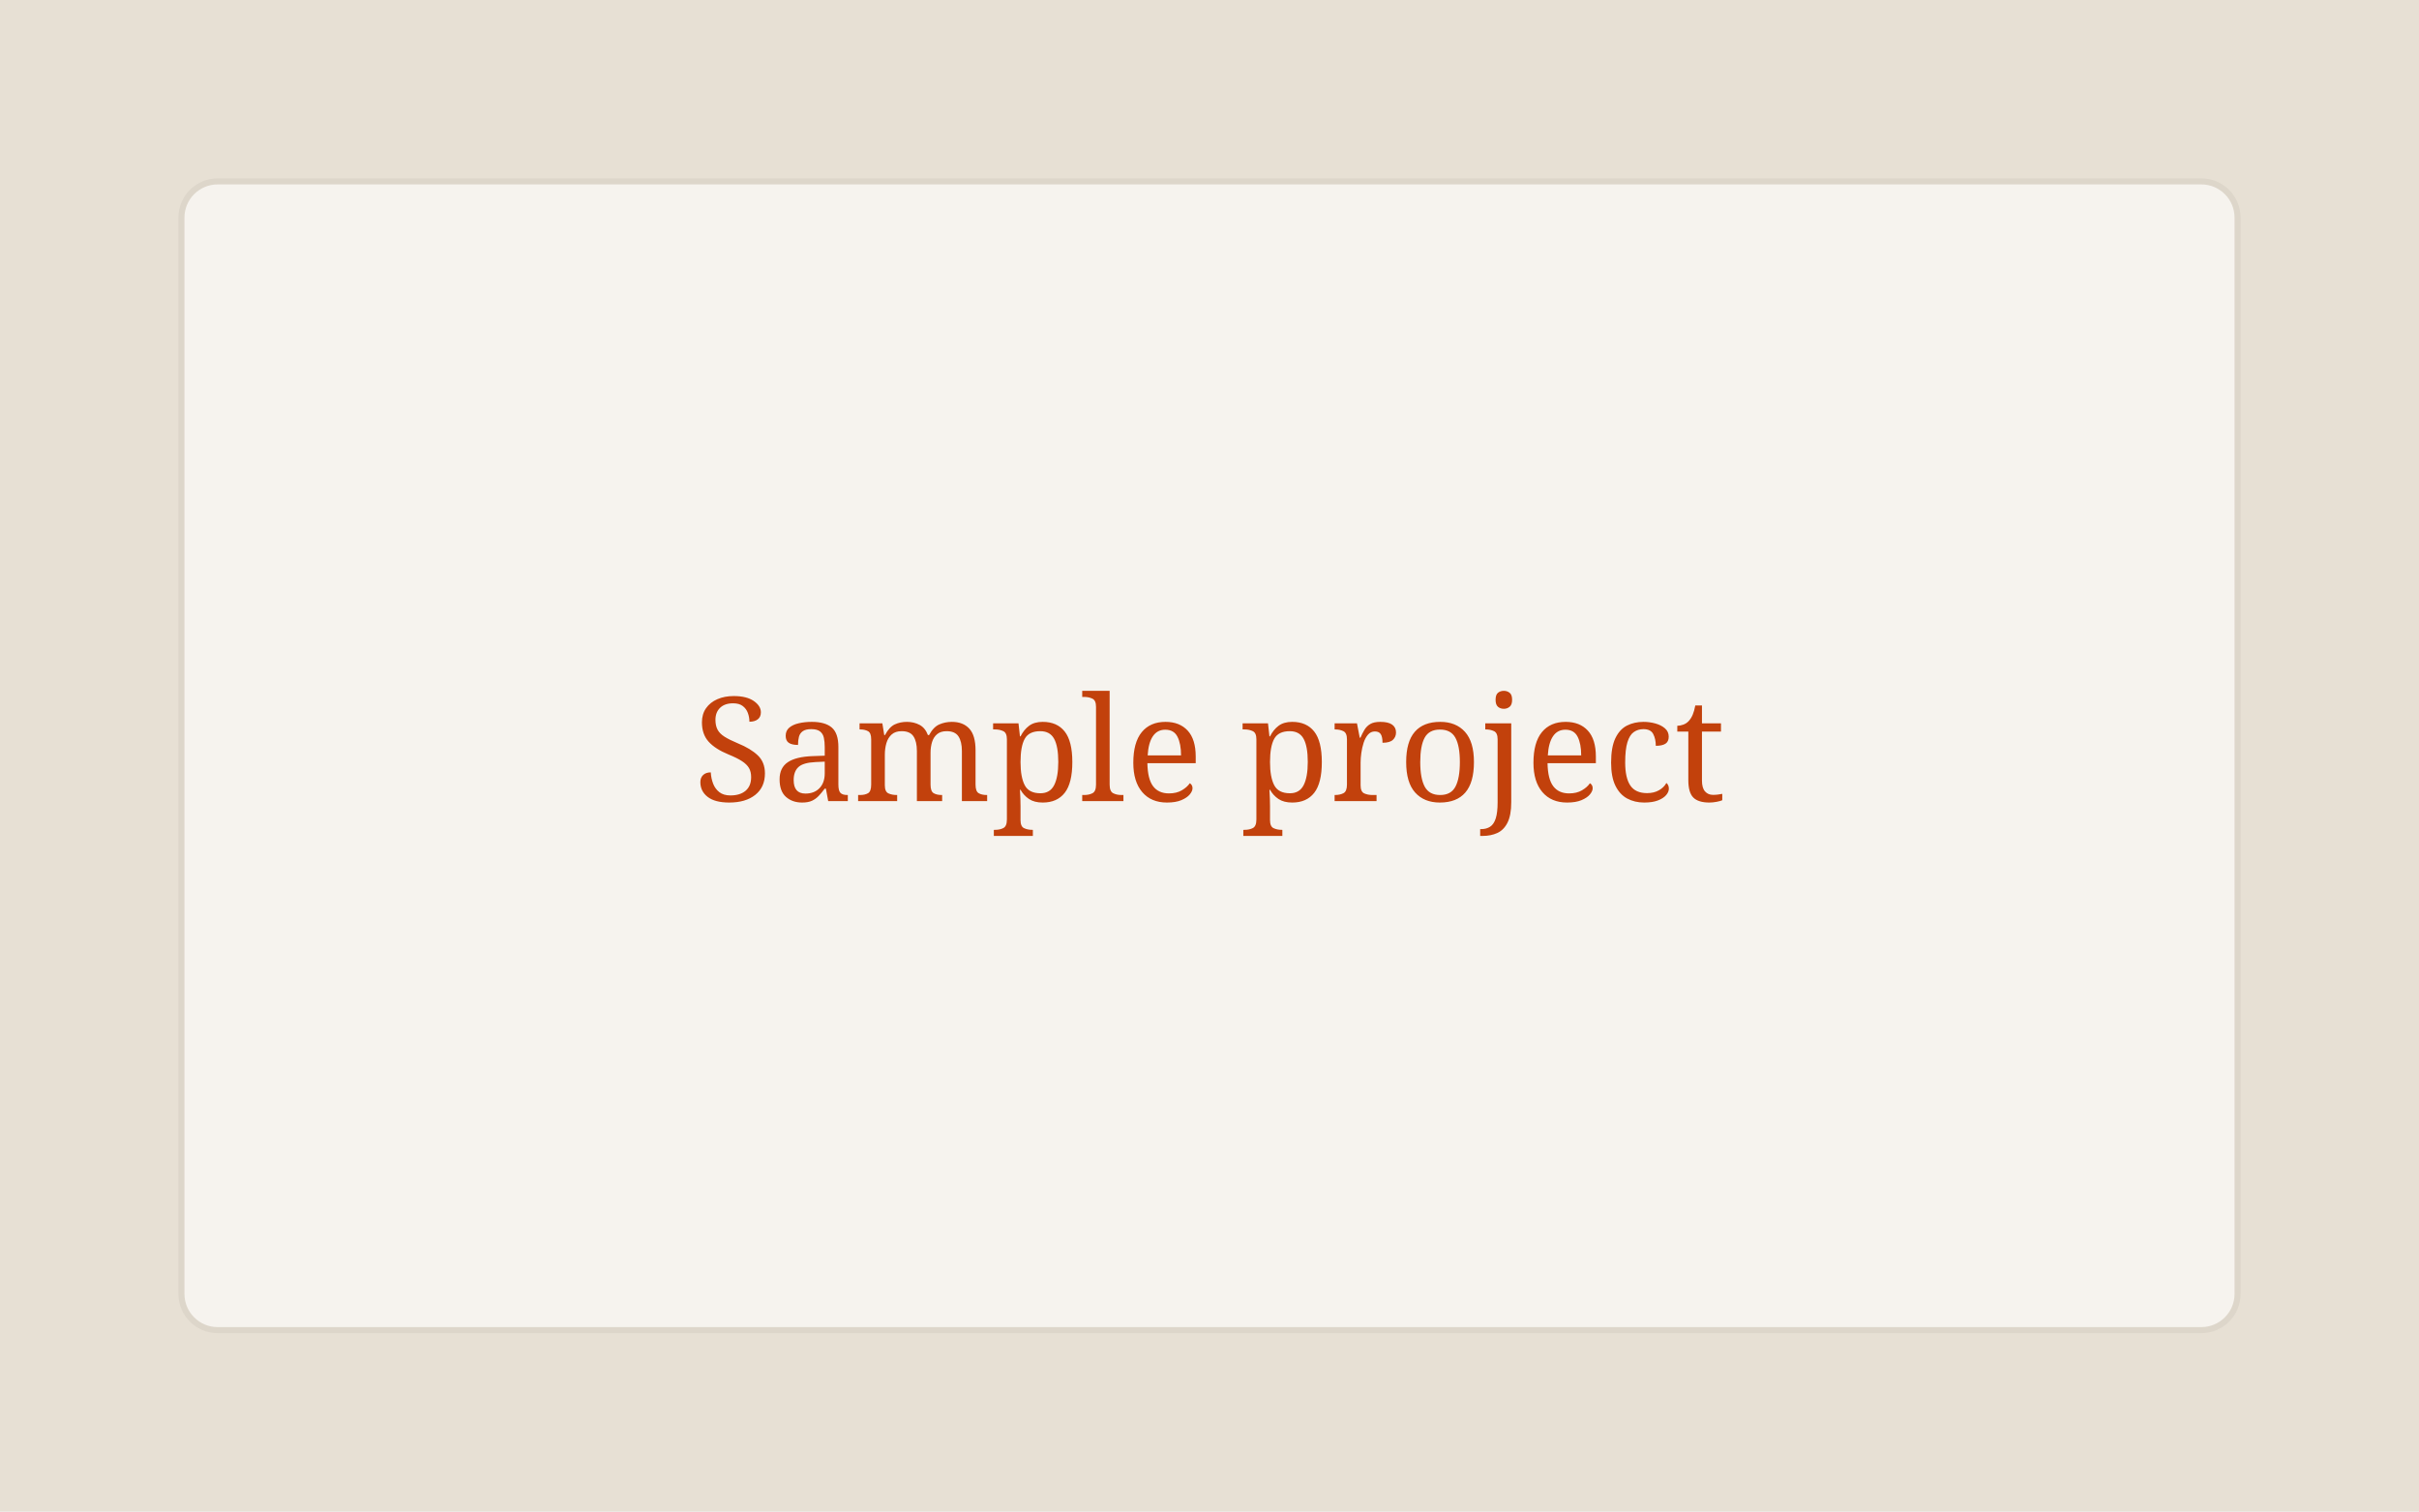
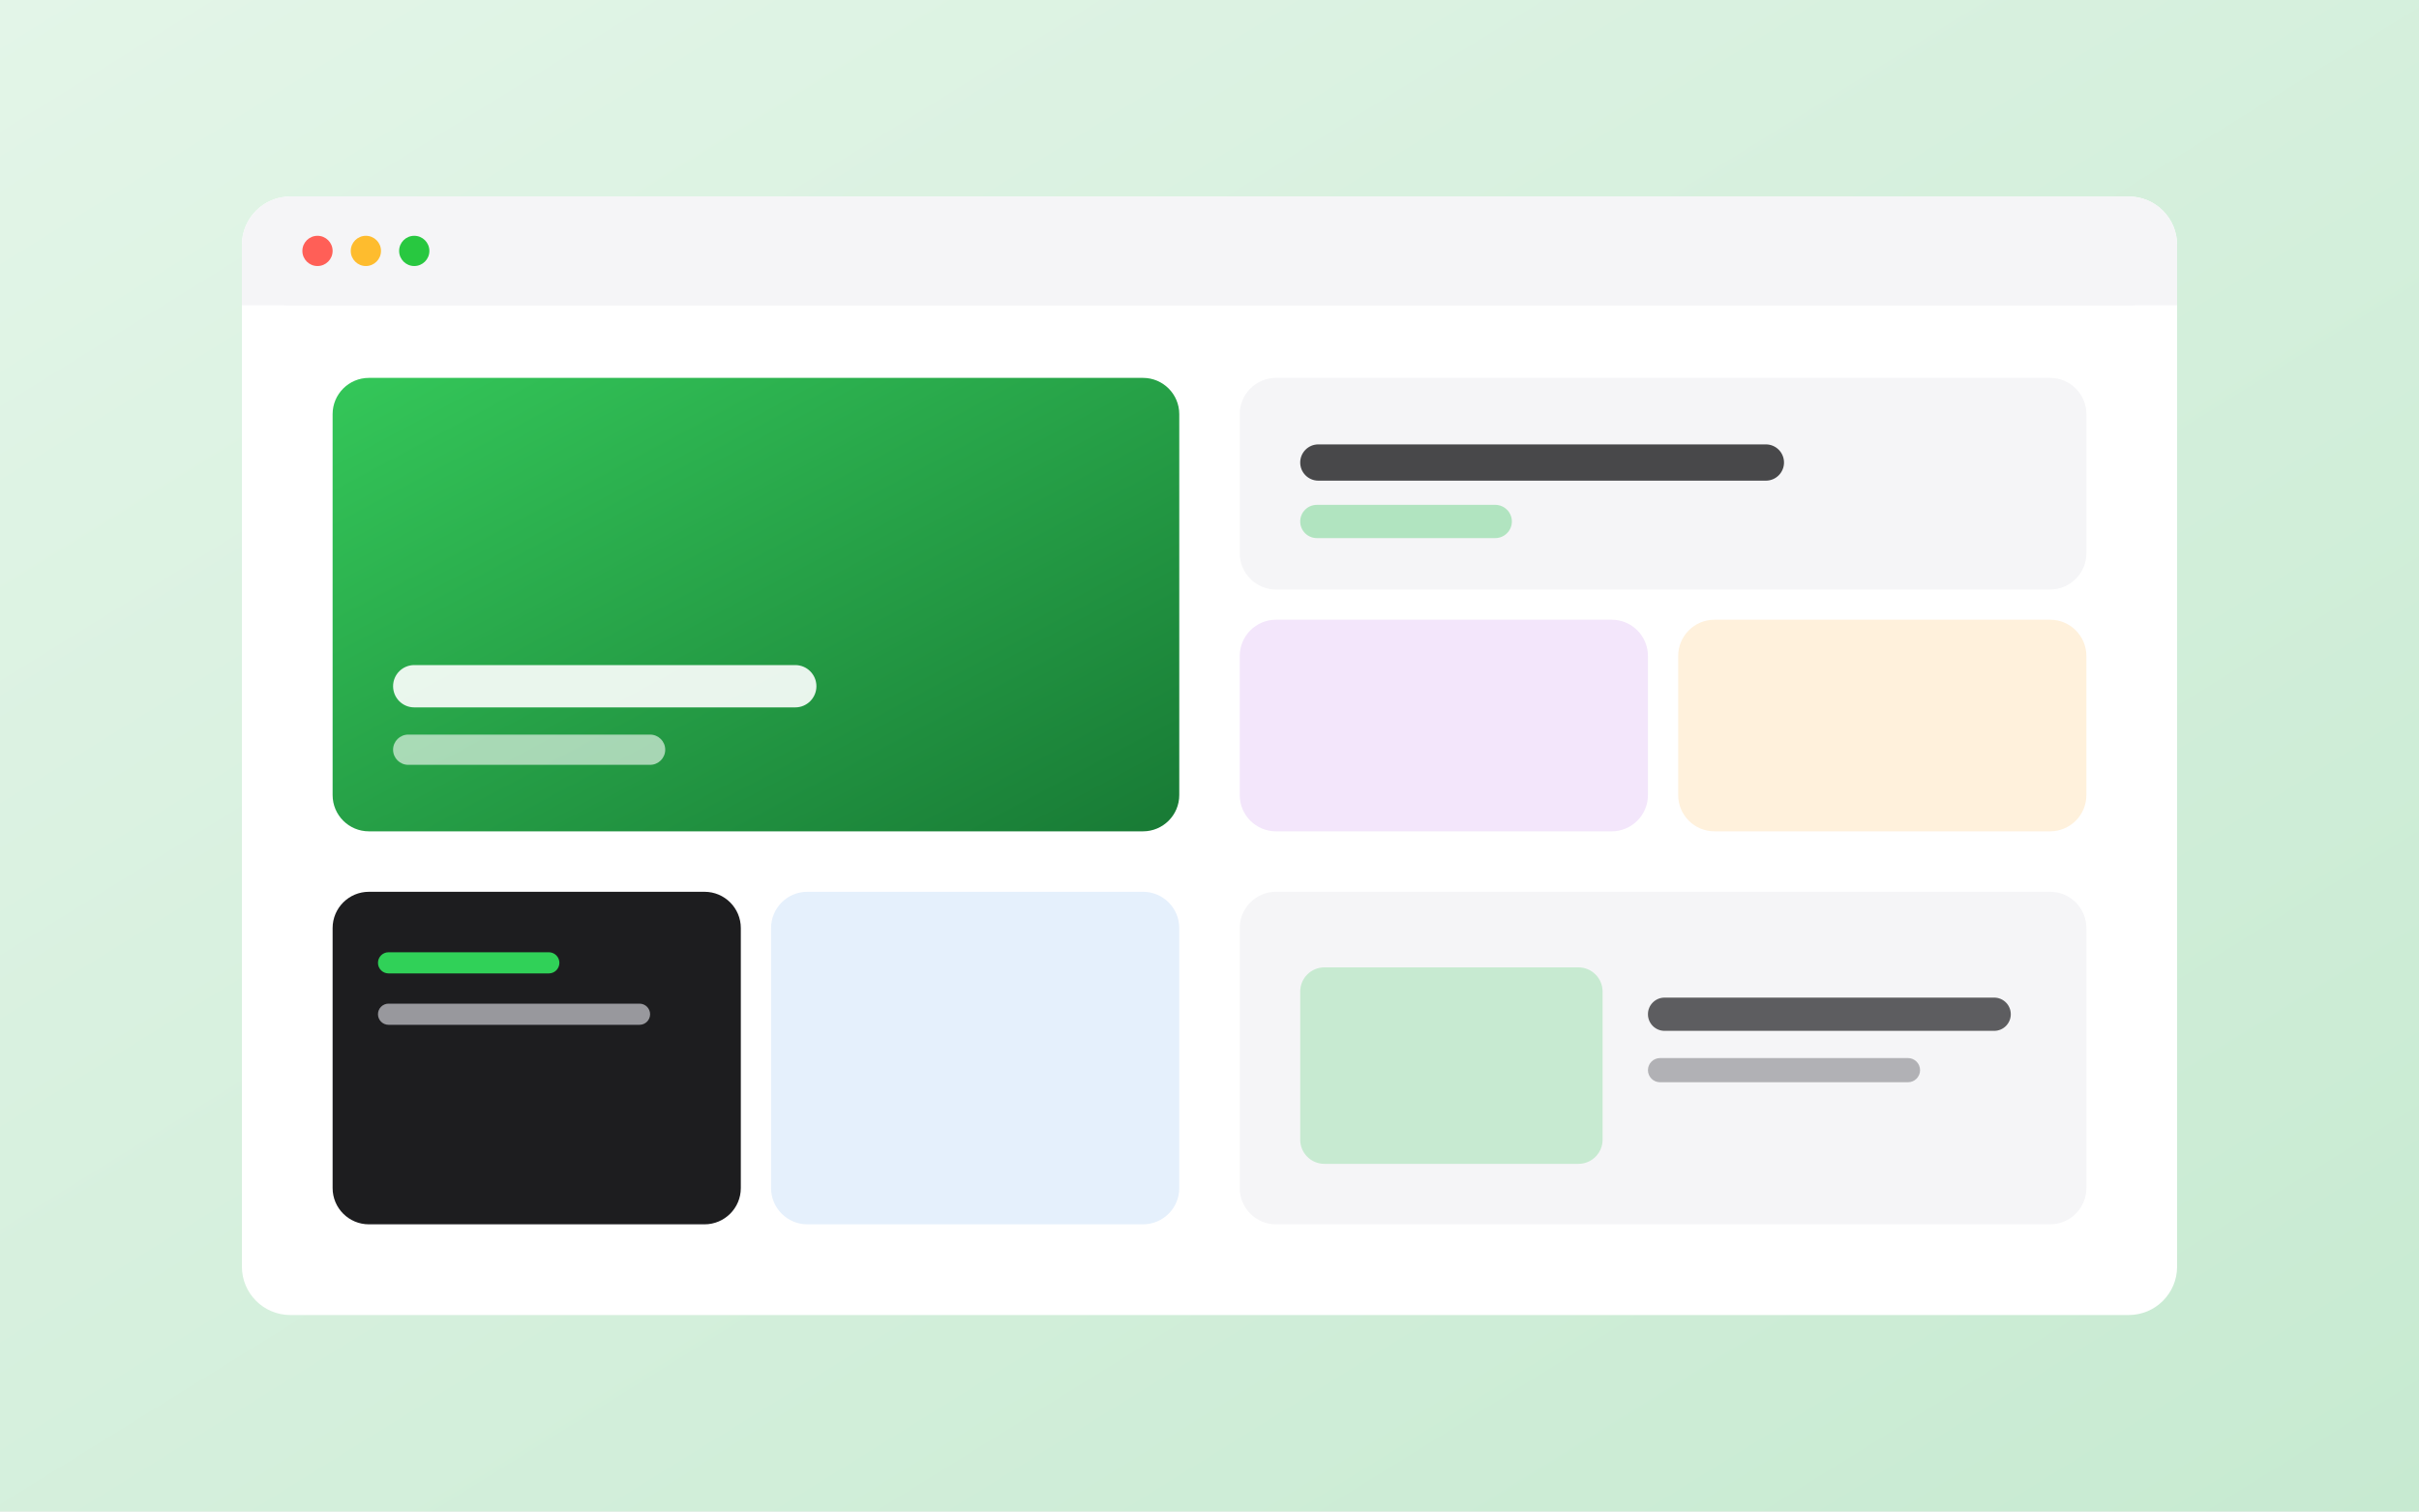
<svg xmlns="http://www.w3.org/2000/svg" width="1600" height="1000" viewBox="0 0 1600 1000">
-   <rect width="1600" height="1000" fill="#e7e0d4" />
-   <rect x="120" y="120" width="1360" height="760" rx="24" fill="#f6f3ee" stroke="#ddd6ca" stroke-width="4" />
-   <text x="800" y="530" font-family="Georgia, serif" font-size="96" text-anchor="middle" fill="#c2410c">Sample project</text>
+   <defs>
+     <linearGradient id="bg" x1="0" y1="0" x2="1" y2="1">
+       <stop offset="0" stop-color="#e3f5e8" />
+       <stop offset="1" stop-color="#c7ead1" />
+     </linearGradient>
+     <linearGradient id="hero" x1="0" y1="0" x2="1" y2="1">
+       <stop offset="0" stop-color="#34c759" />
+       <stop offset="1" stop-color="#187a35" />
+     </linearGradient>
+   </defs>
+   <rect width="1600" height="1000" fill="url(#bg)" />
+   <rect x="160" y="130" width="1280" height="740" rx="32" fill="#ffffff" />
+   <rect x="160" y="130" width="1280" height="72" rx="32" fill="#f5f5f7" />
+   <rect x="160" y="170" width="1280" height="32" fill="#f5f5f7" />
+   <circle cx="210" cy="166" r="10" fill="#ff5f57" />
+   <circle cx="242" cy="166" r="10" fill="#febc2e" />
+   <circle cx="274" cy="166" r="10" fill="#28c840" />
+   <rect x="220" y="250" width="560" height="300" rx="24" fill="url(#hero)" />
+   <rect x="260" y="440" width="280" height="28" rx="14" fill="#ffffff" opacity="0.9" />
+   <rect x="260" y="486" width="180" height="20" rx="10" fill="#ffffff" opacity="0.6" />
+   <rect x="820" y="250" width="560" height="140" rx="24" fill="#f5f5f7" />
+   <rect x="860" y="294" width="320" height="24" rx="12" fill="#1d1d1f" opacity="0.8" />
+   <rect x="860" y="334" width="140" height="22" rx="11" fill="#34c759" opacity="0.35" />
+   <rect x="820" y="410" width="270" height="140" rx="24" fill="#f3e6fb" />
+   <rect x="1110" y="410" width="270" height="140" rx="24" fill="#fff1dc" />
+   <rect x="220" y="590" width="270" height="220" rx="24" fill="#1d1d1f" />
+   <rect x="250" y="630" width="120" height="14" rx="7" fill="#30d158" />
+   <rect x="250" y="664" width="180" height="14" rx="7" fill="#98989d" />
+   <rect x="510" y="590" width="270" height="220" rx="24" fill="#e5f0fc" />
+   <rect x="820" y="590" width="560" height="220" rx="24" fill="#f5f5f7" />
+   <rect x="860" y="640" width="200" height="130" rx="16" fill="#c7ead1" />
+   <rect x="1090" y="660" width="240" height="22" rx="11" fill="#1d1d1f" opacity="0.7" />
+   <rect x="1090" y="700" width="180" height="16" rx="8" fill="#6e6e73" opacity="0.5" />
</svg>
